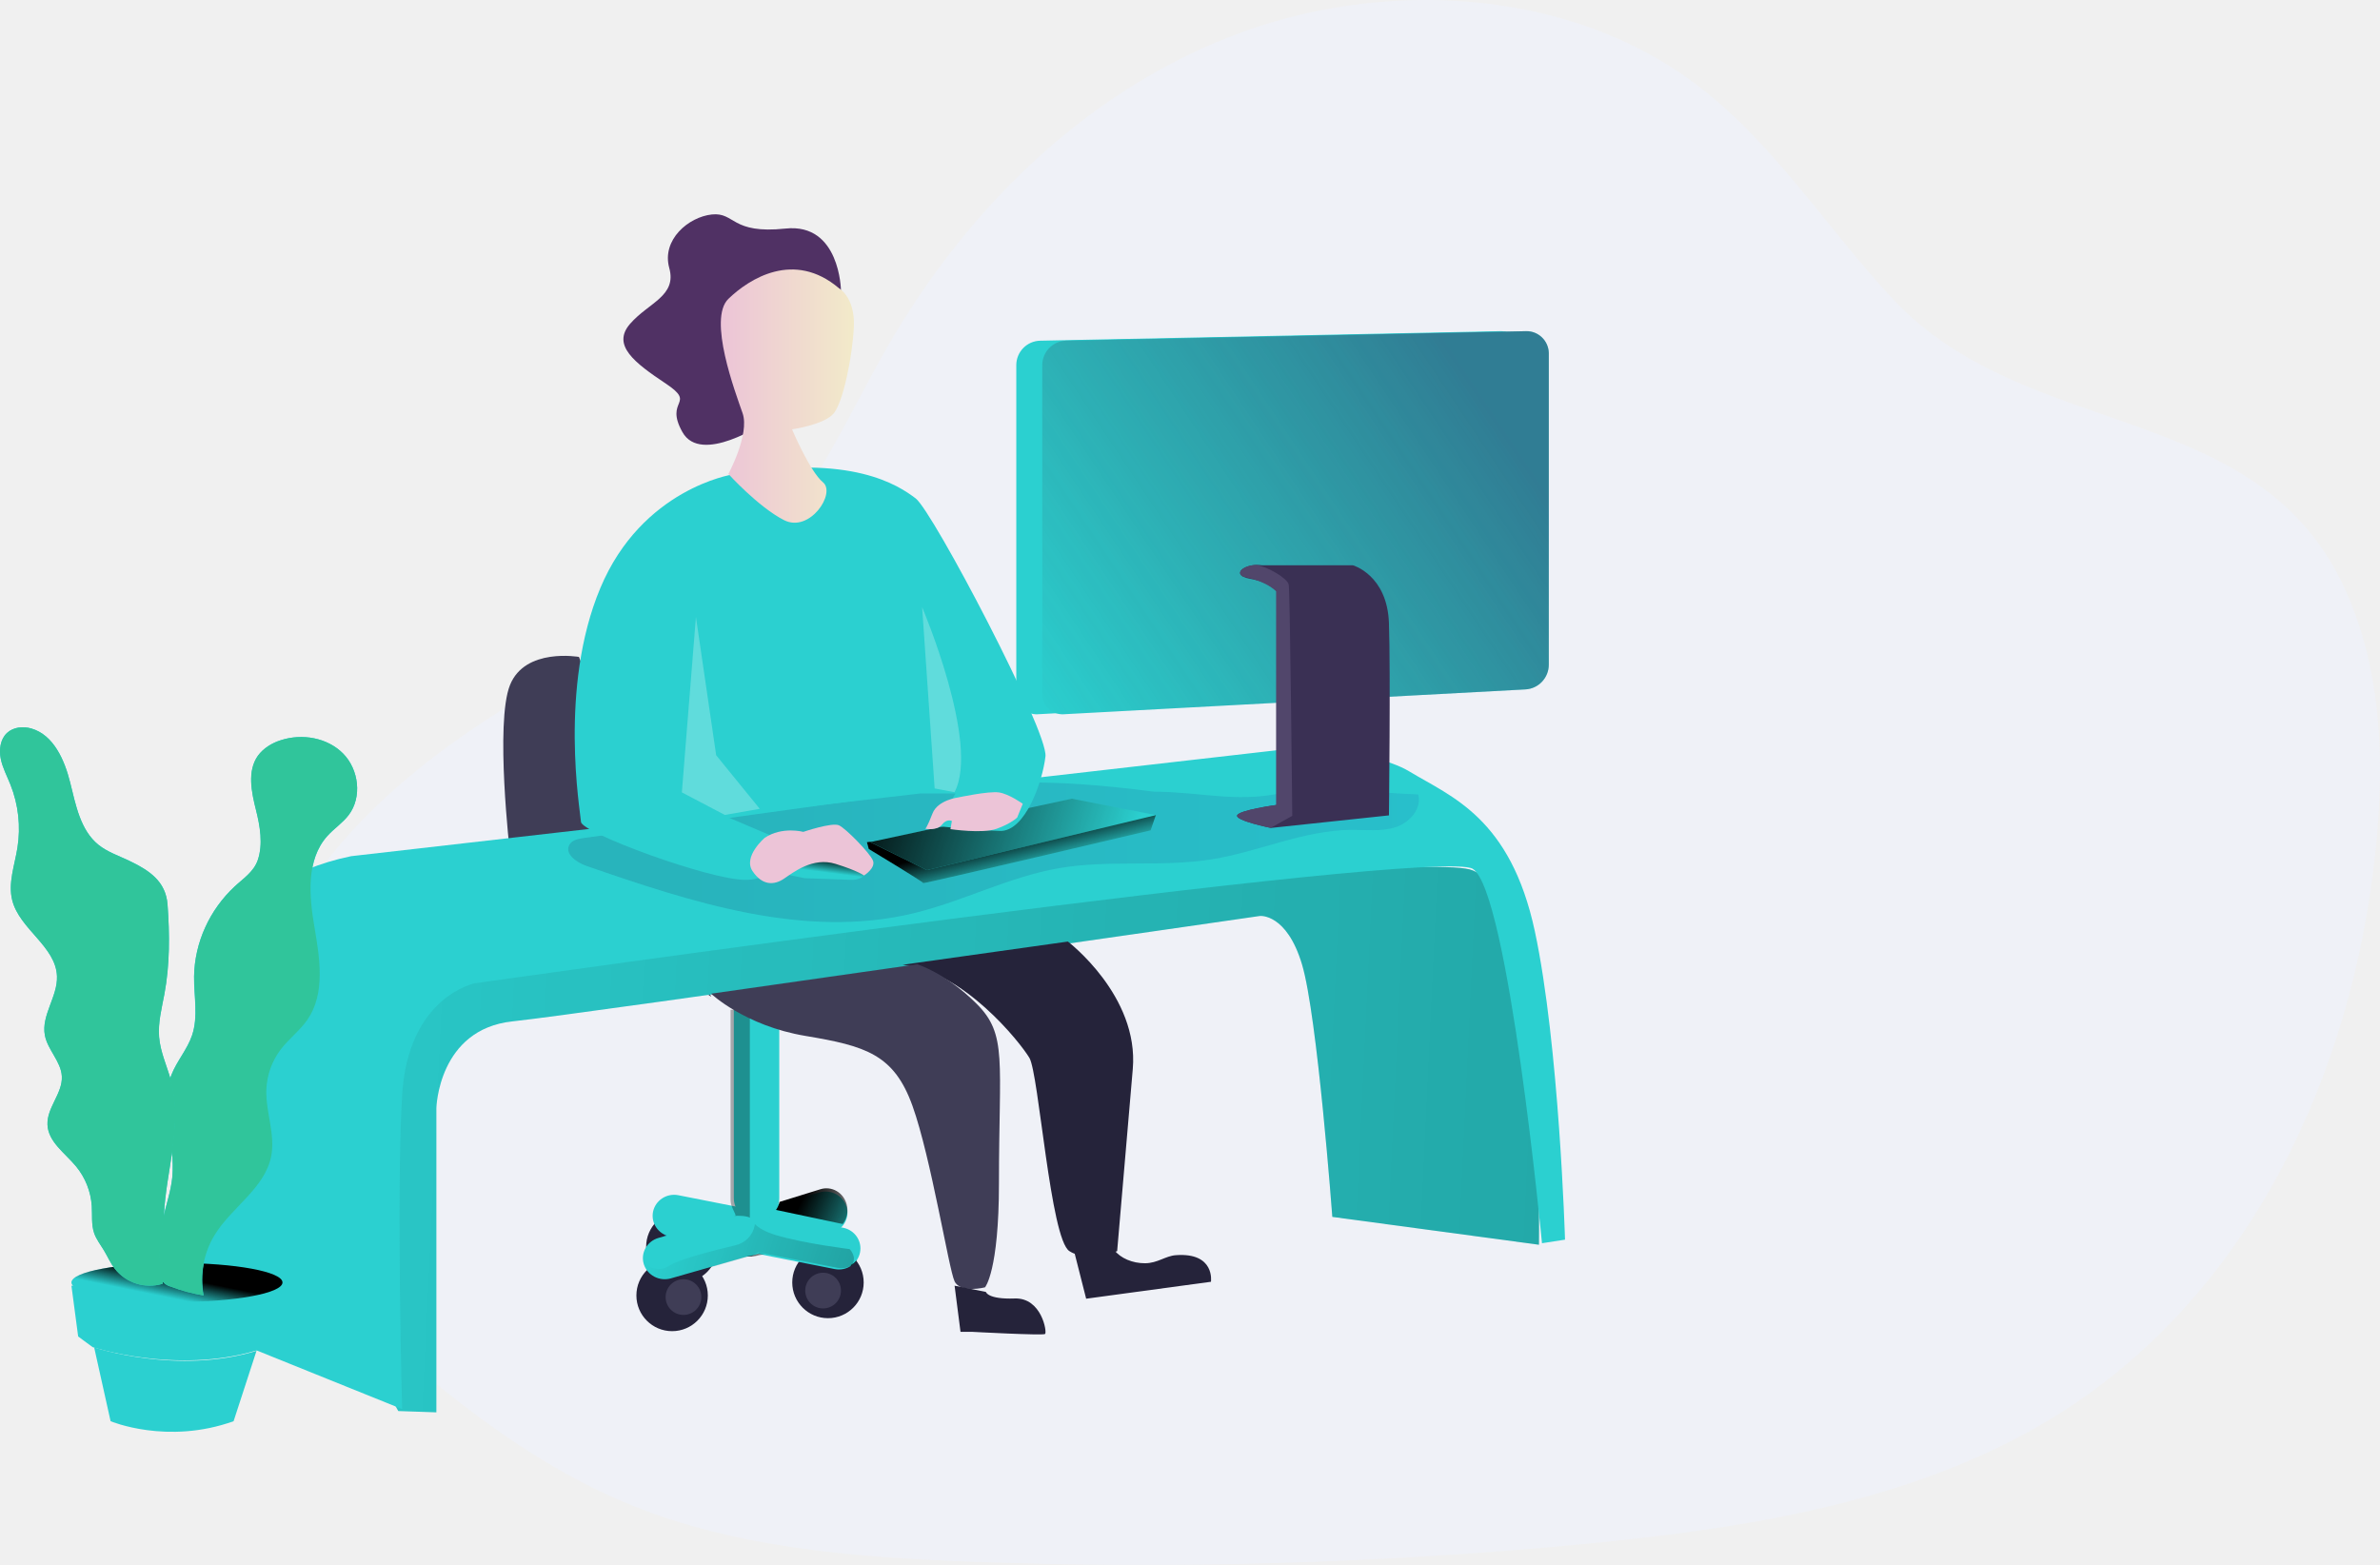
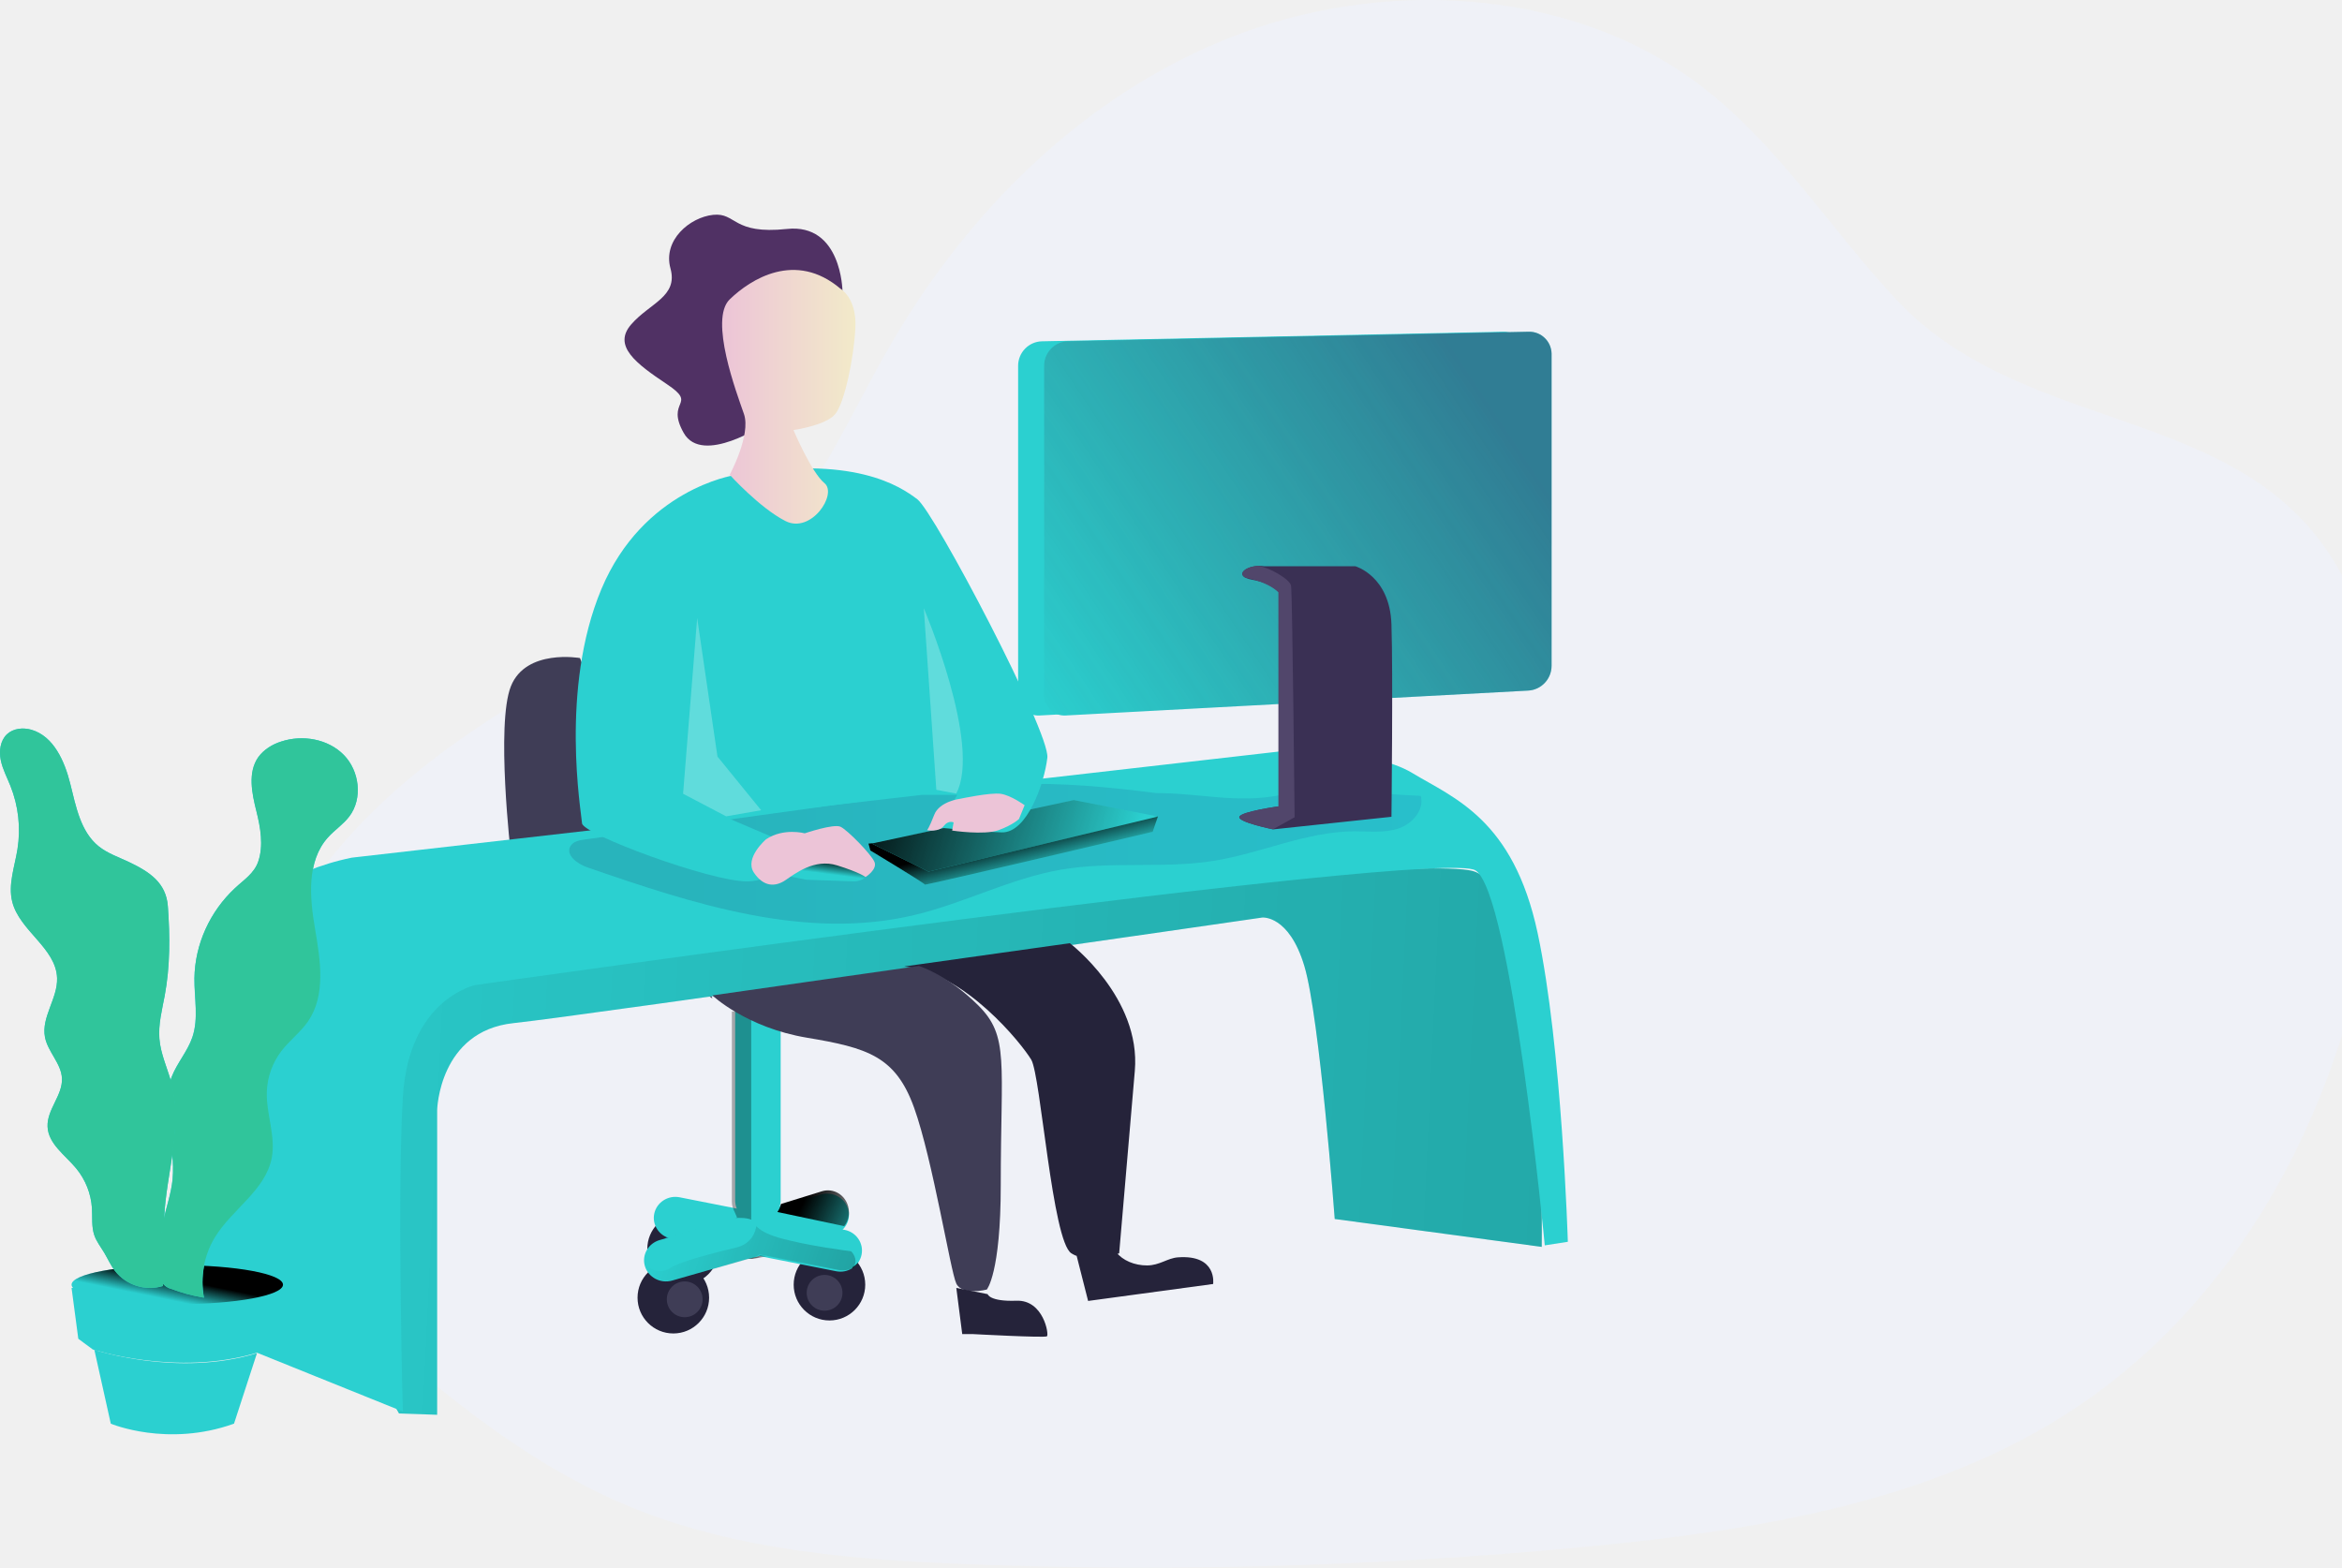
- <svg xmlns="http://www.w3.org/2000/svg" width="733" height="482">
+ <svg xmlns="http://www.w3.org/2000/svg" width="720" height="482">
  <defs>
    <linearGradient id="a" x1="0%" x2="100%" y1="50%" y2="50%">
      <stop offset="0%" stop-color="#183866" />
      <stop offset="100%" stop-color="#1A7FC1" />
    </linearGradient>
    <linearGradient id="b" x1="-.13%" x2="100%" y1="50.057%" y2="50.057%">
      <stop offset="0%" />
      <stop offset="99%" stop-opacity="0" />
    </linearGradient>
    <linearGradient id="c" x1="176.072%" x2="310.393%" y1="-566.037%" y2="-534.629%">
      <stop offset="0%" />
      <stop offset="99%" stop-opacity="0" />
    </linearGradient>
    <linearGradient id="d" x1="58.928%" x2="52.269%" y1="-257.998%" y2="-277.344%">
      <stop offset="0%" />
      <stop offset="99%" stop-opacity="0" />
    </linearGradient>
    <linearGradient id="e" x1="156.099%" x2="8.109%" y1="-63.273%" y2="-76.114%">
      <stop offset="0%" />
      <stop offset="99%" stop-opacity="0" />
    </linearGradient>
    <linearGradient id="f" x1="2361.044%" x2="2162.651%" y1="-16584.906%" y2="-16647.547%">
      <stop offset="0%" />
      <stop offset="99%" stop-opacity="0" />
    </linearGradient>
    <linearGradient id="g" x1="241.391%" x2="133.142%" y1="-426.052%" y2="-412.195%">
      <stop offset="0%" />
      <stop offset="99%" stop-opacity="0" />
    </linearGradient>
    <linearGradient id="h" x1="106.85%" x2="-35.821%" y1="22.502%" y2="19.27%">
      <stop offset="0%" />
      <stop offset="100%" stop-opacity="0" />
    </linearGradient>
    <linearGradient id="i" x1="14.169%" x2="114.168%" y1="-41.335%" y2="-41.335%">
      <stop offset="0%" stop-color="#183866" />
      <stop offset="100%" stop-color="#1A7FC1" />
    </linearGradient>
    <linearGradient id="j" x1="40.386%" x2="71.43%" y1="39.515%" y2="67.977%">
      <stop offset="0%" />
      <stop offset="99%" stop-opacity="0" />
    </linearGradient>
    <linearGradient id="k" x1="-12.531%" x2="93.689%" y1="44.923%" y2="53.42%">
      <stop offset="0%" />
      <stop offset="99%" stop-opacity="0" />
    </linearGradient>
    <linearGradient id="l" x1="53.702%" x2="43.721%" y1="42.271%" y2="80.595%">
      <stop offset="0%" />
      <stop offset="99%" stop-opacity="0" />
    </linearGradient>
    <linearGradient id="m" x1="190.926%" x2="102.154%" y1="-333.246%" y2="-335.028%">
      <stop offset="0%" />
      <stop offset="99%" stop-opacity="0" />
    </linearGradient>
    <linearGradient id="n" x1="168.578%" x2="111.53%" y1="-126.252%" y2="-126.942%">
      <stop offset="0%" />
      <stop offset="99%" stop-opacity="0" />
    </linearGradient>
    <linearGradient id="o" x1="56.989%" x2="28.128%" y1="43.618%" y2="69.958%">
      <stop offset="0%" />
      <stop offset="99%" stop-opacity="0" />
    </linearGradient>
    <linearGradient id="p" x1="58.095%" x2="57.212%" y1="-1473.571%" y2="-1370.204%">
      <stop offset="0%" />
      <stop offset="99%" stop-opacity="0" />
    </linearGradient>
    <linearGradient id="q" x1="-.04%" x2="99.996%" y1="49.993%" y2="49.993%">
      <stop offset="0%" stop-color="#ECC4D7" />
      <stop offset="42%" stop-color="#EFD4D1" />
      <stop offset="100%" stop-color="#F2EAC9" />
    </linearGradient>
    <linearGradient id="r" x1="99.032%" x2="199.03%" y1="-163.287%" y2="-163.287%">
      <stop offset="0%" stop-color="#ECC4D7" />
      <stop offset="42%" stop-color="#EFD4D1" />
      <stop offset="100%" stop-color="#F2EAC9" />
    </linearGradient>
    <linearGradient id="s" x1="124.306%" x2="224.306%" y1="-84.564%" y2="-84.564%">
      <stop offset="0%" stop-color="#ECC4D7" />
      <stop offset="42%" stop-color="#EFD4D1" />
      <stop offset="100%" stop-color="#F2EAC9" />
    </linearGradient>
    <linearGradient id="t" x1="128.89%" x2="24.06%" y1="100.36%" y2="153.095%">
      <stop offset="0%" stop-color="#362958" stop-opacity=".501" />
      <stop offset="100%" stop-color="#34313D" stop-opacity="0" />
    </linearGradient>
    <linearGradient id="u" x1="3990.942%" x2="3874.36%" y1="-34225.187%" y2="-34268.317%">
      <stop offset="0%" />
      <stop offset="99%" stop-opacity="0" />
    </linearGradient>
  </defs>
  <g fill="none" fill-rule="nonzero">
    <path fill="#EFF1F7" d="M583.08 92.214c-20.973-22.385-37.208-49.107-62.275-67.375-39.374-28.754-96.041-31.558-142.08-13.494-46.04 18.063-81.905 54.474-105.544 95.703-12.435 21.692-22.202 45.354-40.423 63.08-15.403 14.976-35.648 24.531-54.843 34.938-30.948 16.733-60.752 36.952-80.78 64.695-20.026 27.743-28.98 64.18-16.178 95.446 8.633 21.097 26.022 37.883 43.836 53.081 20.964 17.869 43.496 34.601 69.5 45.248 32.555 13.246 68.694 16.094 104.134 17.442 62.828 2.38 125.757.601 188.319-5.323 51.23-4.844 104.011-13.113 146.874-39.88 60.043-37.484 91-106.163 97.97-173.51 2.836-26.936 2.118-54.928-8.964-79.92-26.504-59.78-98.017-45.798-139.547-90.131z" />
    <path fill="#3F3D56" d="M178.317 202.334s-16.6-2.947-21.25 8.669c-4.65 11.616 0 51.733 0 51.733L219 307l-40.683-104.666z" />
    <path fill="#2BD0D0" d="M256.202 379.727l-24.555 7.008c-3.568 1.01-7.31-.952-8.372-4.386-1.047-3.438.987-7.046 4.55-8.069l24.522-7.014c3.565-1.01 7.307.947 8.372 4.379 1.058 3.433-.96 7.045-4.517 8.082z" />
    <circle cx="255" cy="395" r="11" fill="#25233A" />
    <circle cx="253.5" cy="397.5" r="5.5" fill="#3F3D56" />
    <circle cx="210" cy="384" r="11" fill="#25233A" />
    <path fill="url(#a)" d="M214 384.5a5.5 5.5 0 11-11 0 5.5 5.5 0 0111 0z" />
    <circle cx="207" cy="399" r="11" fill="#25233A" />
    <path fill="#3F3D56" d="M216 399.5a5.5 5.5 0 11-11 0 5.5 5.5 0 0111 0z" />
    <path fill="#2BD0D0" d="M257.085 390.874l-50.787-10.046c-3.574-.717-5.884-4.13-5.168-7.636.732-3.5 4.21-5.764 7.785-5.066l50.787 10.027c3.574.717 5.884 4.13 5.168 7.637-.723 3.507-4.204 5.781-7.785 5.084z" />
    <path fill="#2BD0D0" d="M226 310h14v59c0 3.866-3.133 7-6.997 7a6.999 6.999 0 01-6.996-7v-59H226z" />
    <path fill="#2BD0D0" d="M231.187 386.708l-24.537 7.025c-3.568 1.014-7.314-.949-8.375-4.388-1.047-3.44.987-7.05 4.548-8.074l24.537-7.005c3.564-1.01 7.304.948 8.368 4.381 1.039 3.435-.99 7.034-4.541 8.06z" />
    <path fill="url(#b)" d="M236 386.26l-3.125.551a12.89 12.89 0 01-2.875.172l1.305-.228a10.302 10.302 0 002.507-.755l2.188.26z" />
    <path fill="url(#c)" d="M261 372.738a6.914 6.914 0 01-1.46 4.262L239 372.65a7.113 7.113 0 001.098-2.462l12.654-3.923a6.201 6.201 0 014.913.579c1.5.867 2.609 2.324 3.083 4.048.164.6.249 1.222.252 1.846z" />
    <path fill="url(#d)" d="M225.22 371.103a5.776 5.776 0 01-.22-1.58V311h5.943v63.07c-.059.31-.04.627.057.93a9.278 9.278 0 00-2.845-.511c-.69-.04-1.385-.04-2.076 0l.425-.1c.262-.04-.94-2.091-1.283-3.286z" opacity=".31" />
    <path fill="url(#e)" d="M262.289 389.8c-.97.523-2.061.797-3.17.796a7.063 7.063 0 01-1.33-.13l-22.407-4.406-1.867-.363a6.54 6.54 0 01-2.133 1.055l-1.11.317-23.025 6.666c-3.514 1.007-7.202-.943-8.247-4.362 1.997 1.805 5.029 1.973 7.223.401 2.811-1.896 14.002-4.743 20.341-6.257 2.996-.698 5.288-3.05 5.848-6 .016-.173.042-.346.08-.517 1.056 1.113 2.997 2.362 6.505 3.423 8.64 2.589 22.667 4.304 22.667 4.304s2.532 2.42.625 5.073z" opacity=".31" />
    <path fill="url(#f)" d="M264 388a7.624 7.624 0 01-2 2 119.75 119.75 0 002-2z" />
    <path fill="url(#g)" d="M226.3 370.559a6.82 6.82 0 001.7 3.13c-.21.039-.425.092-.641.151L206.088 380c-3.271-.813-5.426-3.865-5.044-7.146.381-3.28 3.181-5.781 6.556-5.854a7.14 7.14 0 011.35.132l17.35 3.427z" />
    <path fill="#503164" d="M259 89.407s-.276-20.805-17.075-19.01c-16.8 1.793-15.511-5.095-22.687-4.339-7.175.757-15.51 7.786-13.117 16.468 2.395 8.682-6.332 10.623-12.064 17.21-5.733 6.587 1.349 11.976 11.006 18.416 9.657 6.44-.6 4.773 5.125 14.955 5.726 10.181 25.107-2.825 25.107-2.825L259 89.407z" />
    <path fill="#2BD0D0" d="M122.664 434.601l11.73.399v-93.745s.59-24.241 23.452-26.673c22.861-2.431 230.196-32.466 230.196-32.466s8.218-.87 12.951 14.901c4.733 15.771 9.34 77.787 9.34 77.787l63.64 8.577s1.68-109.55-21.302-115.595c-22.981-6.045-323.522 24.76-323.522 24.76s-22.29 116.352-6.485 142.055z" />
    <path fill="url(#h)" d="M122.664 434.601l11.73.399v-93.745s.59-24.241 23.452-26.673c22.861-2.431 230.196-32.466 230.196-32.466s8.218-.87 12.951 14.901c4.733 15.771 9.34 77.787 9.34 77.787l63.64 8.577s1.68-109.55-21.302-115.595c-22.981-6.045-323.522 24.76-323.522 24.76s-22.29 116.352-6.485 142.055z" opacity=".197" />
    <path fill="#2BD0D0" d="M62 303.784s5.744-31.756 46.144-40.079l285.183-32.643s27.996-1.16 40.804 6.587c12.808 7.746 31.088 14.168 38.583 49.223 7.495 35.056 9.286 94.942 9.286 94.942l-7.09 1.1s-10.348-108.44-21.312-115.306c-10.963-6.865-307.402 35.255-307.402 35.255s-20.561 4.088-22.352 34.532c-1.79 30.443 0 96.605 0 96.605L62 409.057V303.784z" />
    <path fill="url(#i)" d="M355.425 243.844c-14.762-1.9-29.644-3.276-44.519-2.72-11.18.433-22.286 1.966-33.372 3.493l-97.775 13.503c-1.66.23-3.55.603-4.38 2.044-1.592 2.752 2.15 5.464 5.182 6.512 32.51 11.256 67.243 22.656 100.708 14.63 15.3-3.669 29.511-11.288 45.03-13.935 15.518-2.647 31.448-.21 46.933-2.706 14.557-2.345 28.417-9.009 43.172-9.074 4.525 0 9.183.577 13.475-.839 4.293-1.415 8.088-5.739 6.9-10.05-13.853-.478-29.404-3.007-42.992-.262-13.449 2.712-24.894-.596-38.362-.596z" opacity=".19" />
    <path fill="#2BD0D0" d="M267 259.38l.57 2.114s16.881 10.173 16.775 10.501c-.106.328 70.024-16.24 70.024-16.24L356 251l-89 8.38z" />
    <path fill="url(#j)" d="M267 259.38l.57 2.114s16.881 10.173 16.775 10.501c-.106.328 70.024-16.24 70.024-16.24L356 251l-89 8.38z" />
    <path fill="#2BD0D0" d="M268 259.364L330.107 246 356 251.054 285.442 268z" />
    <path fill="url(#k)" d="M268 259.364L330.107 246 356 251.054 285.442 268z" />
    <path fill="#2BD0D0" d="M247.832 270.484l14.457.512s3.672.228 4.62-2.717c.95-2.945-5.89-9.16-6.622-9.277-.733-.118-19.76 5.22-17.017 10.556l4.562.926z" />
    <path fill="url(#l)" d="M247.832 270.484l14.457.512s3.672.228 4.62-2.717c.95-2.945-5.89-9.16-6.622-9.277-.733-.118-19.76 5.22-17.017 10.556l4.562.926z" />
    <path fill="#2BD0D0" d="M79 416.056l-7.058 21.677c-20.473 7.351-37.88 0-37.88 0L29 415s25.535 8.56 50 1.056z" />
    <path fill="url(#m)" d="M79 416.056l-7.058 21.677c-20.473 7.351-37.88 0-37.88 0L29 415s25.535 8.56 50 1.056z" />
    <path fill="#2BD0D0" d="M87 396l-2.284 16.943-5.786 3.008c-24.648 7.42-50.415-1.038-50.415-1.038l-4.443-3.283L22 396h65z" />
    <path fill="url(#n)" d="M87 396l-2.284 16.943-5.786 3.008c-24.648 7.42-50.415-1.038-50.415-1.038l-4.443-3.283L22 396h65z" />
    <ellipse cx="54.5" cy="395" fill="#2BD0D0" rx="32.5" ry="6" />
    <ellipse cx="54.5" cy="395" fill="url(#o)" rx="32.5" ry="6" />
    <path fill="#2BD0D0" d="M39.641 265.03c-3.182-1.515-6.603-2.658-9.356-4.87-5.547-4.5-6.953-12.248-8.69-19.198-1.736-6.951-5.097-14.593-11.944-16.587-2.562-.737-5.567-.445-7.515 1.39-2.053 1.933-2.47 5.11-1.908 7.914.561 2.804 1.928 5.316 2.985 7.974a36.878 36.878 0 012.172 19.477c-.865 5.389-2.932 10.851-1.605 16.134 2.252 8.964 13.47 14.22 13.78 23.457.212 6.233-4.885 12.001-3.73 18.135.852 4.538 5.005 8.08 5.23 12.692.25 5.23-4.662 9.655-4.424 14.885.237 5.23 5.427 8.725 8.815 12.839a21.453 21.453 0 014.827 12.193c.178 2.791-.179 5.682.726 8.327.66 1.933 1.98 3.575 3.004 5.316 1.13 1.88 1.981 3.914 3.341 5.655a13.696 13.696 0 0014.725 4.651c1.05-6.95.132-14.04.423-21.065.574-13.609 5.691-27.324 2.416-40.535-1.201-4.844-3.512-9.443-3.922-14.413-.363-4.44.812-8.838 1.631-13.217 1.69-9.044 1.664-18.394.97-27.538-.547-7.256-5.618-10.599-11.95-13.616z" />
    <path fill="#2BD0D0" d="M59.752 300.767c-.053 6.062 1.33 12.33-.612 18.085-1.47 4.362-4.702 7.934-6.371 12.223-3.85 9.899 1.33 21 .273 31.57-.44 4.354-1.936 8.537-2.88 12.813a51.236 51.236 0 00-.851 16.485 4.17 4.17 0 003.325 4.342A51.942 51.942 0 0062.711 399a26.638 26.638 0 013.445-18.59c5.274-8.63 15.522-14.446 17.43-24.359 1.29-6.712-1.715-13.524-1.502-20.355a21.886 21.886 0 014.482-12.548c2.48-3.227 5.839-5.723 8.147-9.07 5.546-8.066 3.817-18.848 2.168-28.494-1.65-9.647-2.607-20.748 3.91-28.057 2.062-2.31 4.748-4.044 6.617-6.513 4.163-5.504 3.112-13.983-1.73-18.902-4.84-4.92-12.635-6.28-19.218-4.116a13.86 13.86 0 00-7.01 4.76c-3.325 4.714-1.995 11.154-.585 16.757 1.23 4.867 2.221 10.483.539 15.39-1.257 3.651-4.443 5.63-7.15 8.172a38.903 38.903 0 00-12.502 27.692z" />
    <path fill="#30C59B" d="M53.062 354.522c-.938 6.593-2.292 13.239-2.57 19.851v.665a1.757 1.757 0 01-.111.479 51.684 51.684 0 00-.866 16.501c.036.893.261 1.768.66 2.566-.032.279-.072.551-.111.83a13.702 13.702 0 01-14.73-4.652c-1.32-1.741-2.213-3.775-3.342-5.655-1.057-1.748-2.345-3.39-3.005-5.317-.905-2.659-.549-5.536-.727-8.327a21.453 21.453 0 00-4.828-12.196c-3.389-4.087-8.587-7.516-8.818-12.833-.231-5.317 4.676-9.656 4.425-14.887-.224-4.612-4.379-8.154-5.23-12.693-1.157-6.135 3.962-11.903 3.731-18.137-.31-9.238-11.532-14.495-13.785-23.46-1.32-5.284.74-10.747 1.605-16.136a36.876 36.876 0 00-2.146-19.46c-1.057-2.658-2.424-5.163-2.986-7.975-.561-2.81-.145-5.981 1.909-7.922 1.982-1.834 4.954-2.126 7.517-1.389 6.856 1.994 10.204 9.664 11.948 16.615 1.744 6.952 3.144 14.694 8.692 19.2 2.742 2.227 6.176 3.356 9.36 4.872 6.34 3.017 11.413 6.36 11.955 13.55.66 9.145.72 18.496-.97 27.541-.82 4.38-1.982 8.78-1.632 13.219.35 4.44 2.272 8.64 3.527 12.946.139.485.277.977.396 1.469 1.665 6.839 1.13 13.757.132 20.735z" />
    <path fill="url(#p)" d="M49.718 394a7.789 7.789 0 01-.502-2.488c-.43-5.36-.216-10.78.637-16.047.023-.155.052-.31.08-.465-.171 6.346.374 12.744-.215 19z" />
    <path fill="#30C59B" d="M107.393 251.014c-1.871 2.47-4.562 4.202-6.627 6.513-6.527 7.303-5.568 18.41-3.916 28.057 1.651 9.646 3.383 20.428-2.172 28.495-2.31 3.32-5.674 5.842-8.159 9.069a21.865 21.865 0 00-4.49 12.548c-.212 6.831 2.798 13.643 1.506 20.355-1.911 9.913-12.175 15.742-17.457 24.36A26.644 26.644 0 0062.654 399a51.824 51.824 0 01-10.064-2.715 5.425 5.425 0 01-2.344-1.415 2.503 2.503 0 01-.247-.345 6.232 6.232 0 01-.699-2.55c-.599-5.506-.3-11.073.886-16.484.033-.16.073-.319.113-.478.946-4.11 2.345-8.14 2.771-12.336a39.84 39.84 0 00-.16-8.166c1.006-6.971 1.545-13.882-.153-20.668-.12-.49-.26-.982-.4-1.467.127-.425.273-.85.44-1.268 1.672-4.289 4.909-7.86 6.38-12.223 1.939-5.756.56-12.023.613-18.085.087-10.47 4.823-20.58 12.429-27.725 2.71-2.542 5.901-4.52 7.16-8.172 1.685-4.907.666-10.523-.54-15.39-1.418-5.603-2.764-12.043.587-16.757 1.665-2.337 4.29-3.857 7.02-4.76 6.567-2.165 14.407-.804 19.249 4.116 4.842 4.92 5.868 13.43 1.698 18.902z" />
    <path fill="#2BD0D0" d="M225.573 146.146s-27.817 4.3-40.684 34.977c-12.867 30.677-6.176 68.683-5.951 72.027.225 3.344 39.428 17.85 50.635 17.85 11.208 0 13.542-11.229 13.542-11.229l-19.803-8.433 60.17-6.949h10.804l-5.951 10.032s11.743 1.23 19.592 1.511c7.848.281 13.178-15.24 14.057-22.959.88-7.717-34.667-75.458-39.977-79.47-5.31-4.013-19.717-13.817-56.434-7.357z" />
    <path fill="url(#q)" d="M258.392 88.776s5.032 2.83 4.58 11.985c-.453 9.155-3.29 22.932-6.153 26.5-2.864 3.57-12.88 4.968-12.88 4.968s5.464 12.977 9.53 16.326c4.066 3.349-4.086 15.687-12.015 11.639-7.928-4.049-17.12-14.216-17.12-14.216s6.612-12.245 4.376-18.69c-2.235-6.445-10.772-29.064-4.376-35.242 6.396-6.18 20.186-15.035 34.058-3.27z" />
    <path fill="#FFF" opacity=".25" d="M214.334 190L210 244.055 223.238 251 234 249.122l-13.428-16.504zM284 187s17.909 42.077 9.97 57l-6.116-1.16L284 187z" />
    <path fill="url(#r)" d="M235.522 258.045s-6.766 5.775-3.746 10.267c3.02 4.491 6.625 4.363 9.631 2.355 3.006-2.009 8.911-6.776 15.946-4.588 7.035 2.188 8.744 3.58 8.744 3.58s3.705-2.316 2.744-4.639c-.962-2.323-8.32-9.85-10.452-10.825-2.132-.975-10.983 2.021-10.983 2.021s-6.503-1.758-11.884 1.83z" />
    <path fill="url(#s)" d="M295.191 245.598s-6.385.759-7.998 4.957c-1.613 4.198-2.193 4.71-2.193 4.71s3.606.69 5.106-1.264 3.059-1.133 3.059-1.133l-.447 2.507s9.798 1.477 14.224-.11c4.425-1.589 6.325-3.453 6.325-3.453l1.733-4.24s-4.18-3.03-7.332-3.5c-3.152-.47-12.477 1.526-12.477 1.526z" />
    <path fill="#25233A" d="M328.893 290s21.934 16.687 19.984 39.259c-1.949 22.572-4.813 56.087-4.813 56.087s-8.846 3.722-14.707 0c-5.862-3.722-9.411-54.65-12.315-59.513-2.904-4.864-20.375-26.79-39.042-28.679L328.893 290z" />
    <path fill="#3F3D56" d="M219 306.058s10.444 9.895 29.062 13.002c18.619 3.107 27.297 5.7 32.987 21.605 5.69 15.905 11.148 50.137 12.935 53.963 1.786 3.826 9.382 1.874 9.382 1.874s4.296-4.895 4.296-32.114c0-37.946 2.655-45.724-6.913-55.256-9.568-9.533-18.272-12.132-18.272-12.132L219 306.058z" />
    <path fill="#25233A" d="M294 396l1.82 14.197h3.408s21.948 1.187 22.636.675c.688-.513-1.057-11.243-9.372-10.94-8.316.304-8.861-2.023-8.861-2.023L294 396zm37-9.844L334.518 400l38.437-5.212s1.353-9.093-10.823-8.191c-3.214.234-5.608 2.465-9.471 2.485-3.863.02-7.563-1.543-9.511-4.082L331 386.156z" />
    <path fill="#2BD0D0" d="M461.804 212.337l-142.243 7.654c-3.44.181-6.376-2.47-6.561-5.926V112.473c.003-4.101 3.267-7.448 7.348-7.535l141.661-2.937a6.835 6.835 0 014.886 1.917 6.898 6.898 0 012.105 4.827v95.971c-.005 4.056-3.164 7.402-7.196 7.621z" />
    <path fill="#2BD0D0" d="M469.804 212.337l-142.25 7.655c-3.44.177-6.372-2.478-6.554-5.934V112.473c-.004-4.102 3.26-7.452 7.342-7.535l141.68-2.937c3.777-.07 6.898 2.943 6.978 6.738v95.977c-.005 4.057-3.164 7.403-7.196 7.621z" />
    <path fill="url(#t)" d="M469.804 212.337l-142.25 7.655c-3.44.177-6.372-2.478-6.554-5.934V112.473c-.004-4.102 3.26-7.452 7.342-7.535l141.68-2.937c3.777-.07 6.898 2.943 6.978 6.738v95.977c-.005 4.057-3.164 7.403-7.196 7.621z" />
    <path fill="#3A3054" d="M427.773 251.138L391.478 255s-11.053-2.23-10.455-3.862c.599-1.633 12.156-3.205 12.156-3.205v-65.804c-.1-.146-1.621-2.084-5.789-3.319-.807-.239-1.628-.43-2.459-.57a7.252 7.252 0 01-2.06-.624c-2.479-1.28.26-3.51 4.107-3.61a9.625 9.625 0 011.802.106h27.913s10.568 2.973 11.08 17.811c.511 14.839 0 59.215 0 59.215z" />
    <path fill="#51466B" d="M398 251.277L391.322 255s-10.888-2.23-10.299-3.863c.59-1.632 11.995-3.205 11.995-3.205v-65.809c-.138-.152-1.807-1.898-5.703-3.318a28.64 28.64 0 00-4.452-1.195c-2.442-1.28.255-3.51 4.046-3.61 3.228.445 9.585 4.028 9.998 6.073.412 2.044 1.093 71.204 1.093 71.204z" />
    <path fill="url(#u)" d="M263 389c-.881 1.001-1.29 1.37-.77.547.27-.159.527-.342.77-.547z" />
  </g>
</svg>
